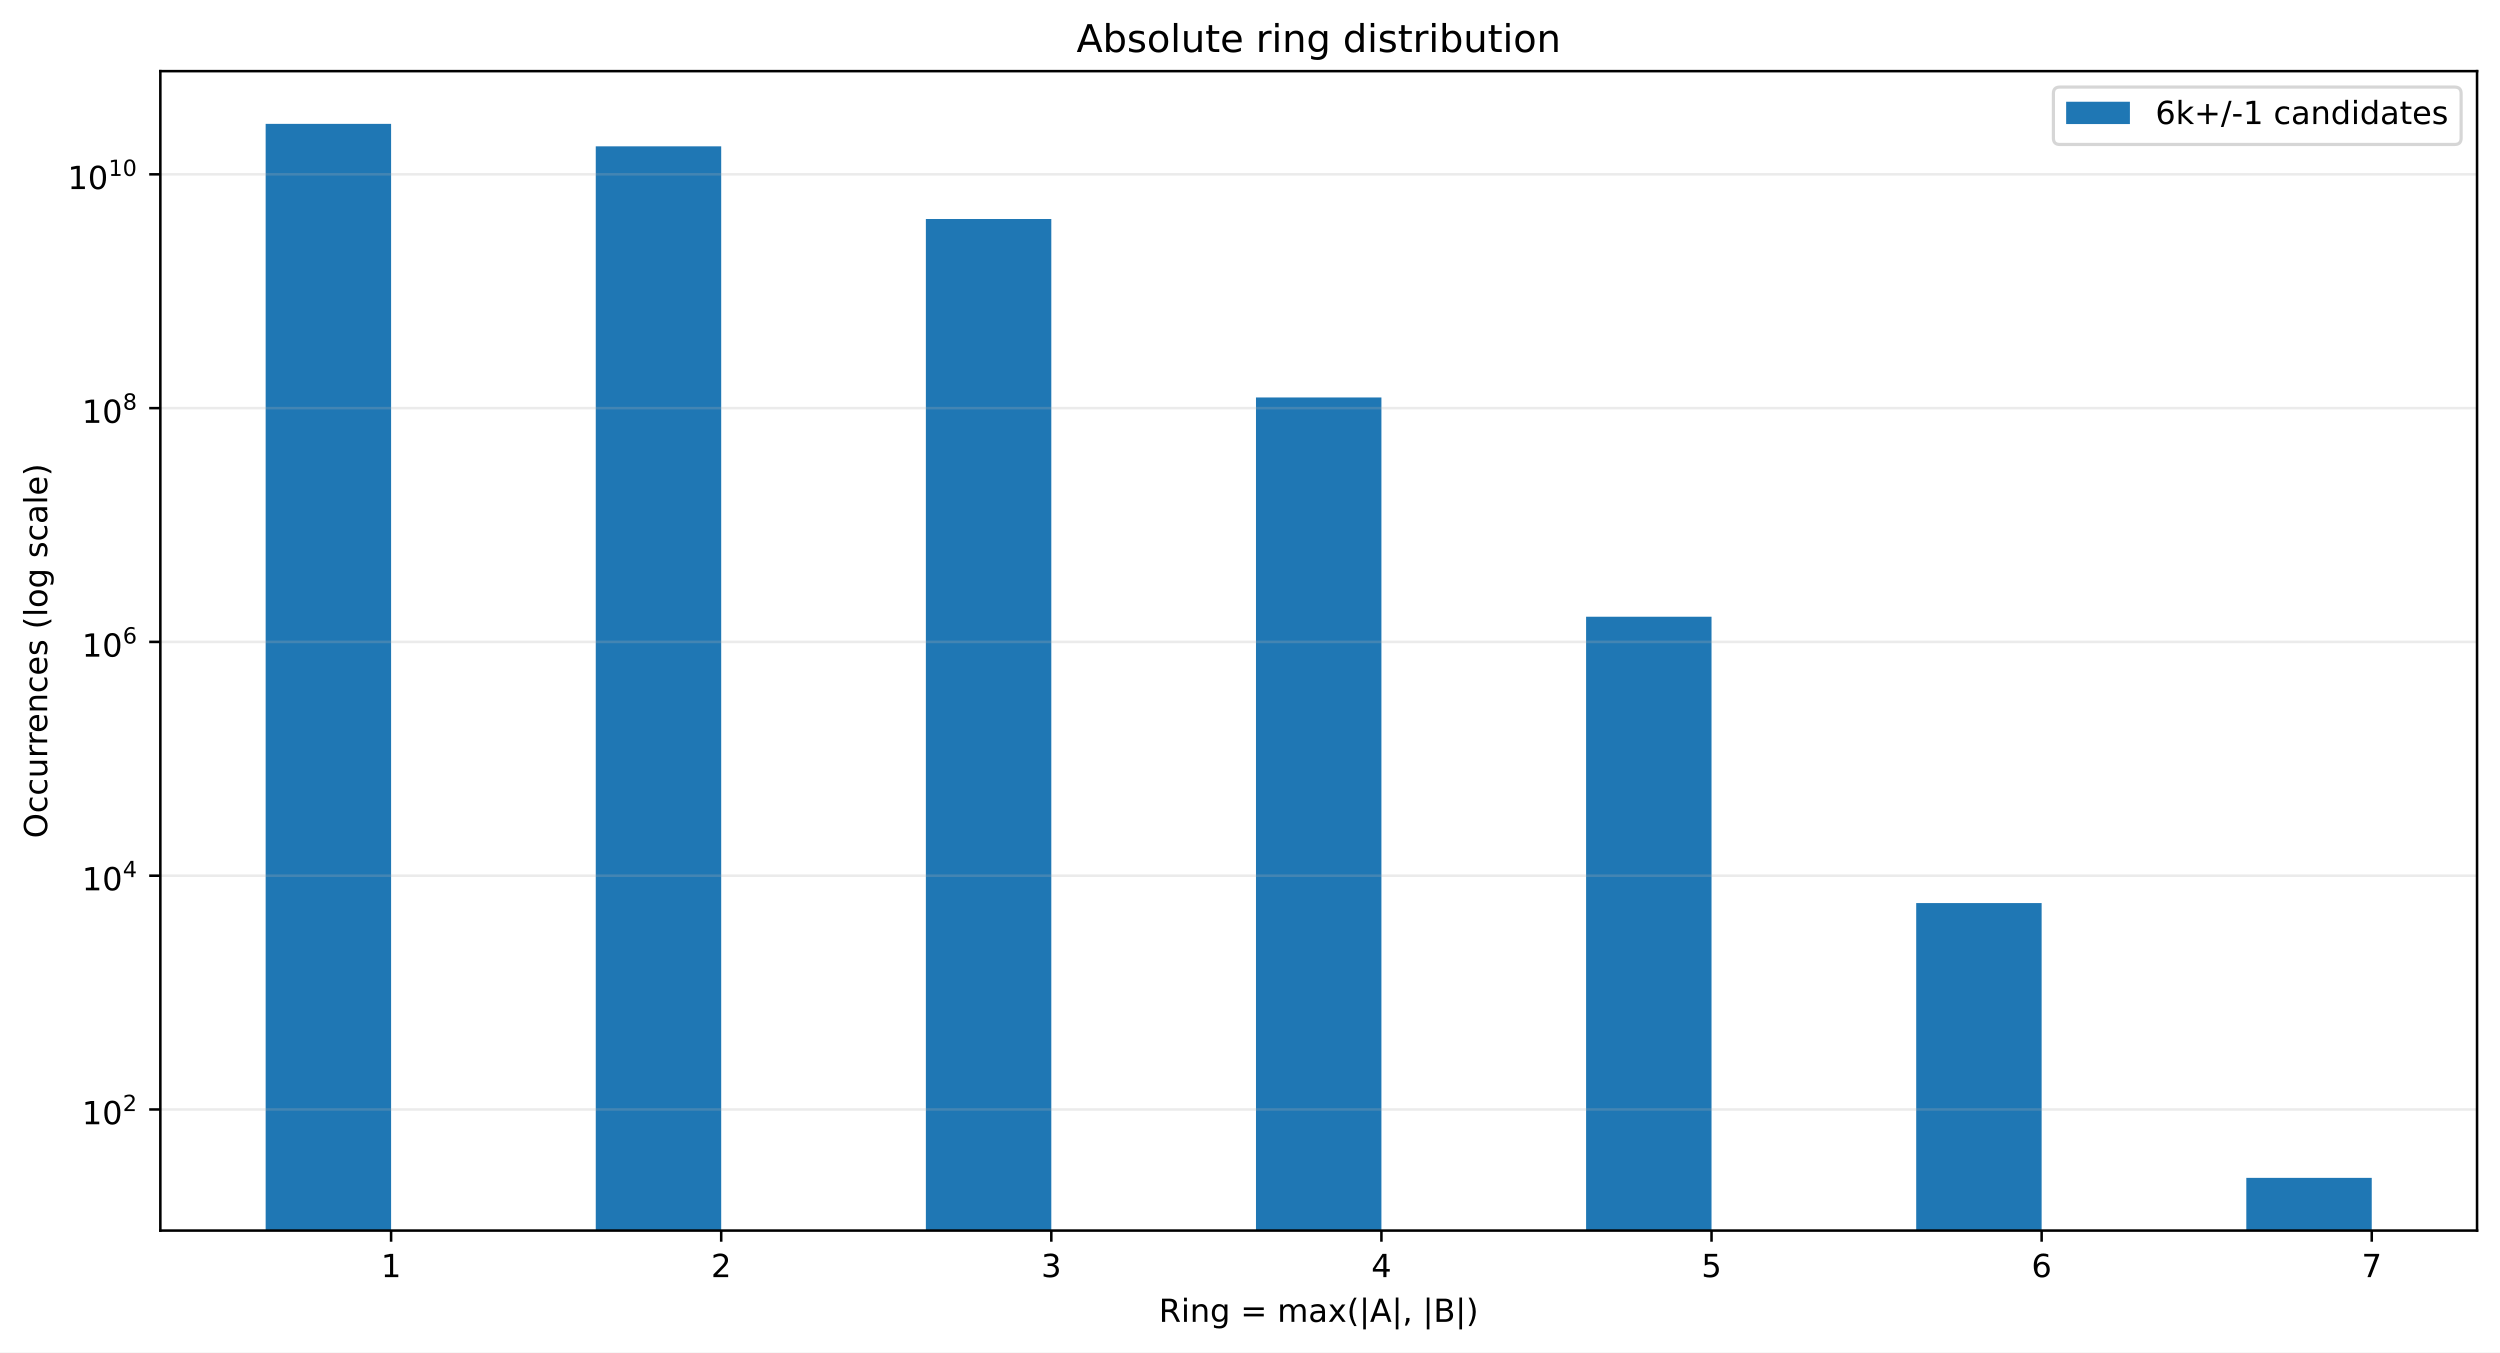
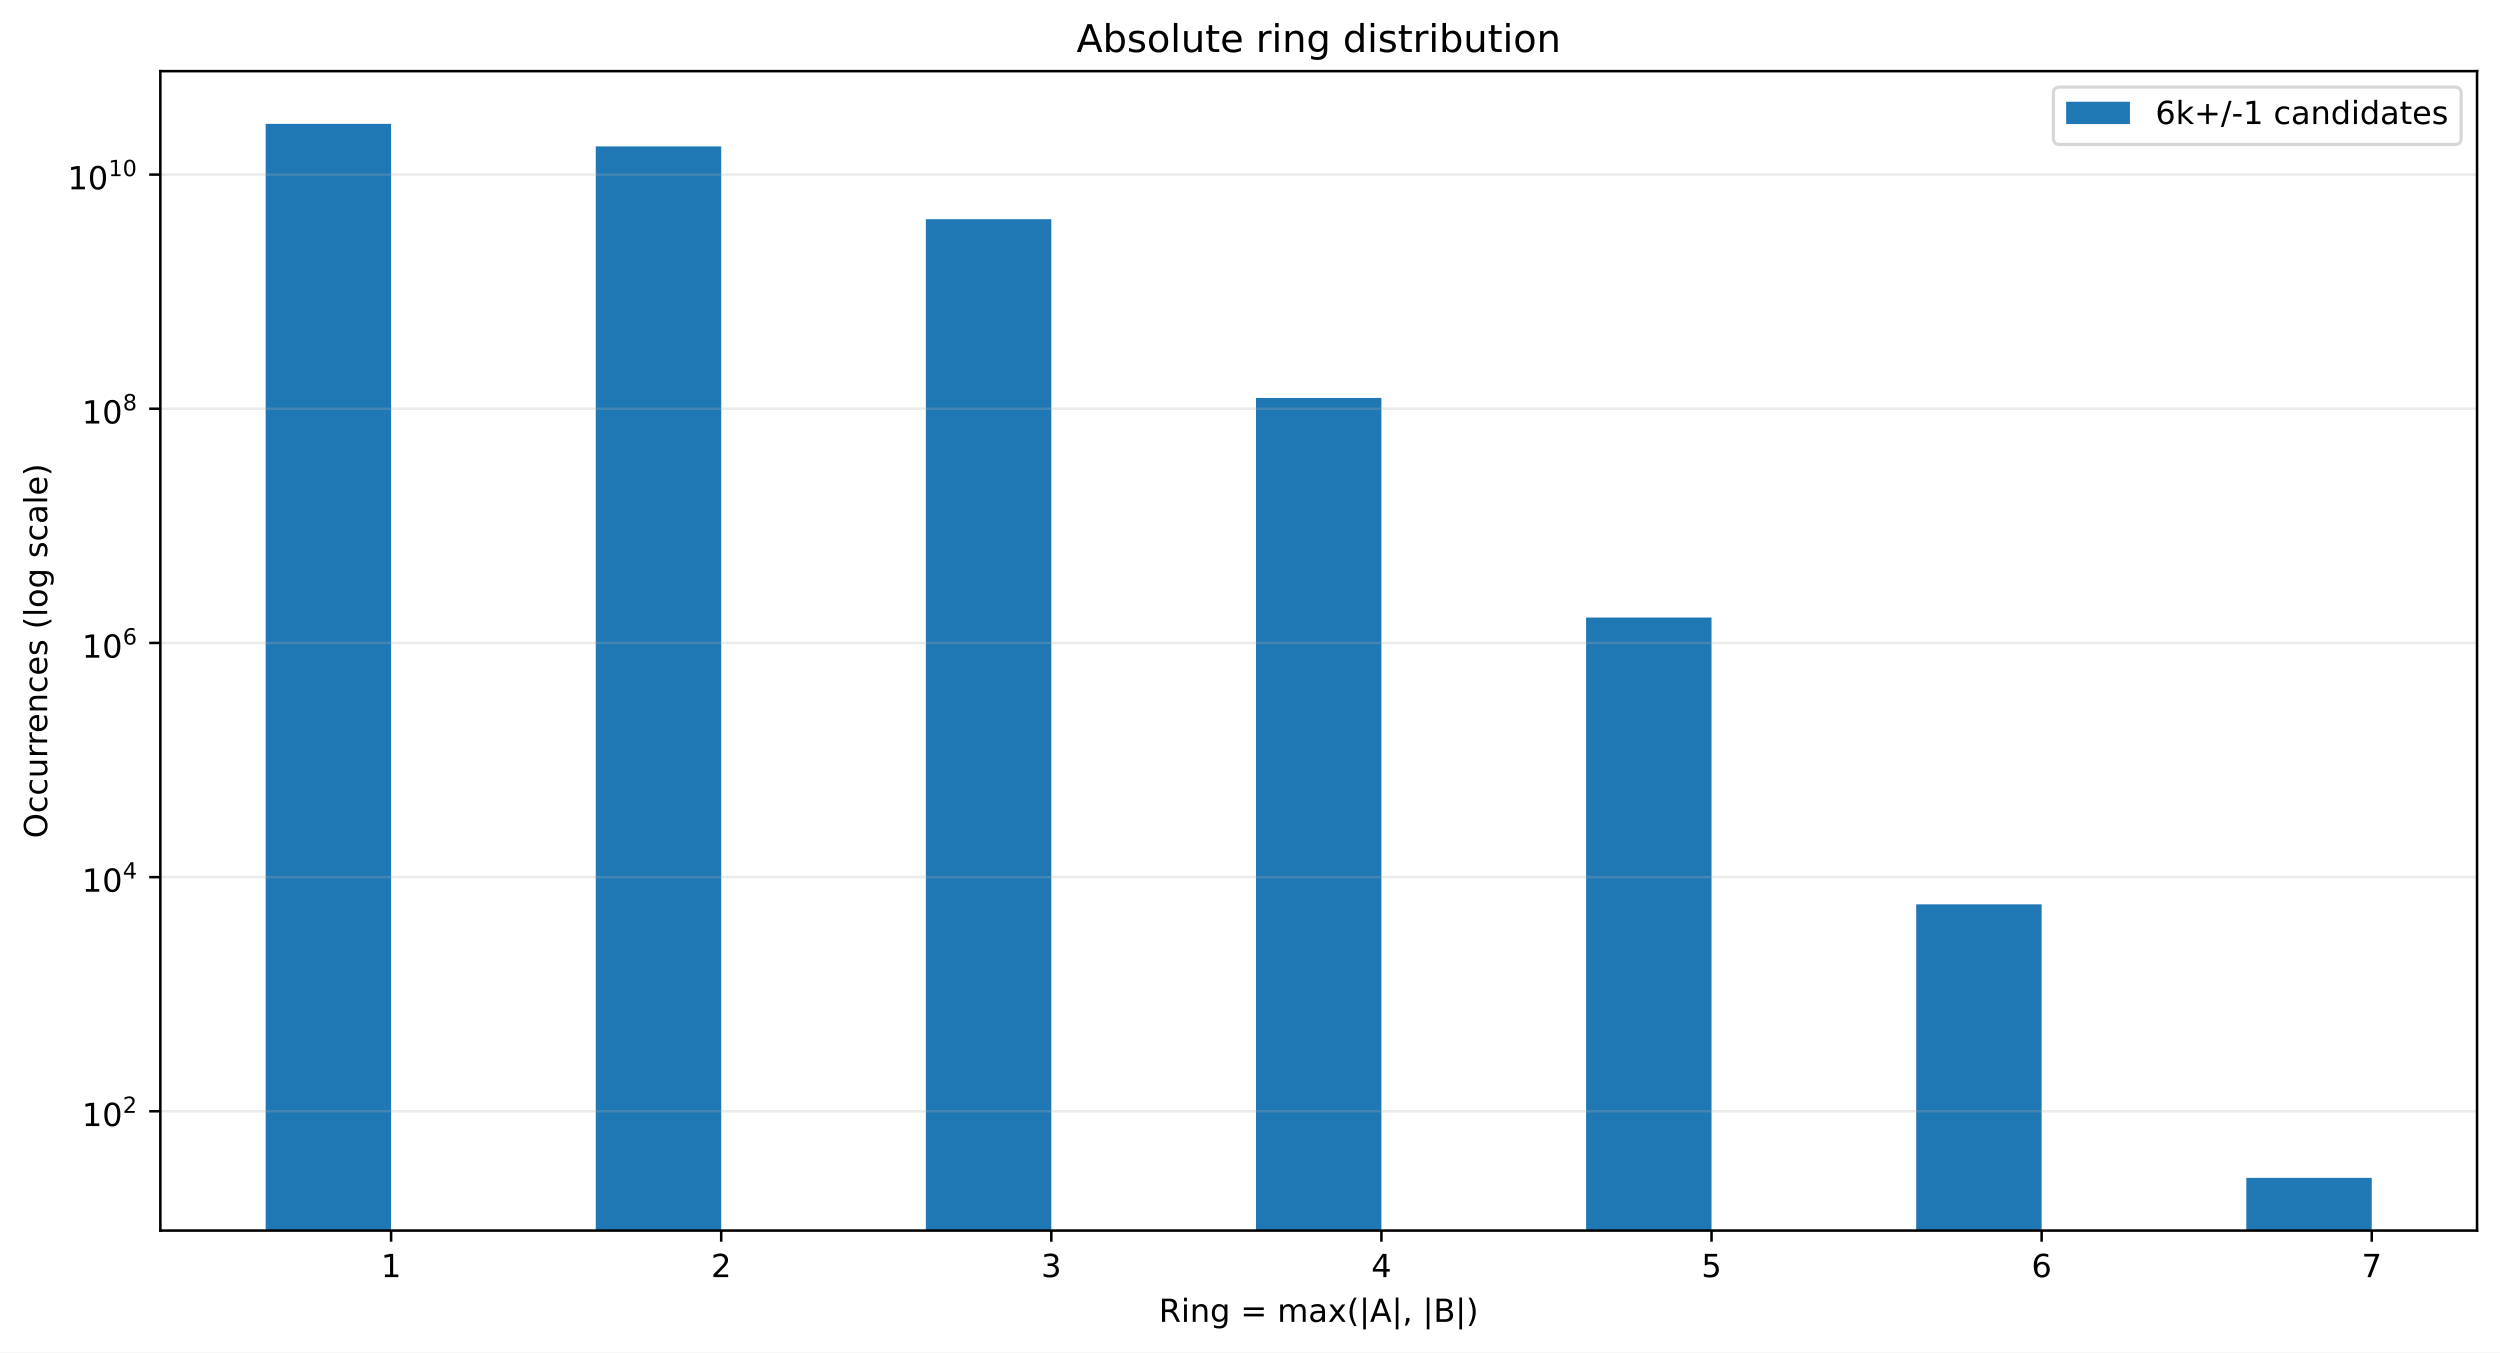
<svg xmlns="http://www.w3.org/2000/svg" xmlns:xlink="http://www.w3.org/1999/xlink" width="784.258pt" height="424.28pt" viewBox="0 0 784.258 424.28" version="1.1">
  <defs>
    <style type="text/css">*{stroke-linejoin: round; stroke-linecap: butt}</style>
  </defs>
  <g id="figure_1">
    <g id="patch_1">
      <path d="M 0 424.28  L 784.258 424.28  L 784.258 0  L 0 0  z " style="fill: #ffffff" />
    </g>
    <g id="axes_1">
      <g id="patch_2">
        <path d="M 50.301 386.036  L 777.058 386.036  L 777.058 22.318  L 50.301 22.318  z " style="fill: #ffffff" />
      </g>
      <g id="patch_3">
-         <path d="M 83.335 37091.871  L 122.687 37091.871  L 122.687 38.851  L 83.335 38.851  z " clip-path="url(#pda0ecf5207)" style="fill: #1f77b4" />
+         <path d="M 83.335 37153.556  L 122.687 37153.556  L 122.687 38.851  L 83.335 38.851  z " clip-path="url(#p7760e470c9)" style="fill: #1f77b4" />
      </g>
      <g id="patch_4">
-         <path d="M 186.891 37091.871  L 226.243 37091.871  L 226.243 45.909  L 186.891 45.909  z " clip-path="url(#pda0ecf5207)" style="fill: #1f77b4" />
+         <path d="M 186.891 37153.556  L 226.243 37153.556  L 226.243 45.921  L 186.891 45.921  z " clip-path="url(#p7760e470c9)" style="fill: #1f77b4" />
      </g>
      <g id="patch_5">
-         <path d="M 290.448 37091.871  L 329.799 37091.871  L 329.799 68.707  L 290.448 68.707  z " clip-path="url(#pda0ecf5207)" style="fill: #1f77b4" />
+         <path d="M 290.448 37153.556  L 329.799 37153.556  L 329.799 68.756  L 290.448 68.756  z " clip-path="url(#p7760e470c9)" style="fill: #1f77b4" />
      </g>
      <g id="patch_6">
-         <path d="M 394.004 37091.871  L 433.355 37091.871  L 433.355 124.686  L 394.004 124.686  z " clip-path="url(#pda0ecf5207)" style="fill: #1f77b4" />
+         <path d="M 394.004 37153.556  L 433.355 37153.556  L 433.355 124.829  L 394.004 124.829  z " clip-path="url(#p7760e470c9)" style="fill: #1f77b4" />
      </g>
      <g id="patch_7">
-         <path d="M 497.56 37091.871  L 536.912 37091.871  L 536.912 193.469  L 497.56 193.469  z " clip-path="url(#pda0ecf5207)" style="fill: #1f77b4" />
+         <path d="M 497.56 37153.556  L 536.912 37153.556  L 536.912 193.726  L 497.56 193.726  z " clip-path="url(#p7760e470c9)" style="fill: #1f77b4" />
      </g>
      <g id="patch_8">
-         <path d="M 601.116 37091.871  L 640.468 37091.871  L 640.468 283.297  L 601.116 283.297  z " clip-path="url(#pda0ecf5207)" style="fill: #1f77b4" />
+         <path d="M 601.116 37153.556  L 640.468 37153.556  L 640.468 283.687  L 601.116 283.687  z " clip-path="url(#p7760e470c9)" style="fill: #1f77b4" />
      </g>
      <g id="patch_9">
-         <path d="M 704.673 37091.871  L 744.024 37091.871  L 744.024 369.503  L 704.673 369.503  z " clip-path="url(#pda0ecf5207)" style="fill: #1f77b4" />
+         <path d="M 704.673 37153.556  L 744.024 37153.556  L 744.024 369.503  L 704.673 369.503  z " clip-path="url(#p7760e470c9)" style="fill: #1f77b4" />
      </g>
      <g id="matplotlib.axis_1">
        <g id="xtick_1">
          <g id="line2d_1">
            <defs>
-               <path id="mef8d4f25f7" d="M 0 0  L 0 3.5  " style="stroke: #000000; stroke-width: 0.8" />
+               <path id="m81972e89d8" d="M 0 0  L 0 3.5  " style="stroke: #000000; stroke-width: 0.8" />
            </defs>
            <g>
-               <use xlink:href="#mef8d4f25f7" x="122.687" y="386.036" style="stroke: #000000; stroke-width: 0.8" />
+               <use xlink:href="#m81972e89d8" x="122.687" y="386.036" style="stroke: #000000; stroke-width: 0.8" />
            </g>
          </g>
          <g id="text_1">
            <g transform="translate(119.5053 400.6334) scale(0.1 -0.1)">
              <defs>
                <path id="DejaVuSans-14" d="M 794 531  L 1825 531  L 1825 4091  L 703 3866  L 703 4441  L 1819 4666  L 2450 4666  L 2450 531  L 3481 531  L 3481 0  L 794 0  L 794 531  z " transform="scale(0.015625)" />
              </defs>
              <use xlink:href="#DejaVuSans-14" />
            </g>
          </g>
        </g>
        <g id="xtick_2">
          <g id="line2d_2">
            <g>
-               <use xlink:href="#mef8d4f25f7" x="226.243" y="386.036" style="stroke: #000000; stroke-width: 0.8" />
+               <use xlink:href="#m81972e89d8" x="226.243" y="386.036" style="stroke: #000000; stroke-width: 0.8" />
            </g>
          </g>
          <g id="text_2">
            <g transform="translate(223.0616 400.6334) scale(0.1 -0.1)">
              <defs>
                <path id="DejaVuSans-15" d="M 1228 531  L 3431 531  L 3431 0  L 469 0  L 469 531  Q 828 903 1448 1529  Q 2069 2156 2228 2338  Q 2531 2678 2651 2914  Q 2772 3150 2772 3378  Q 2772 3750 2511 3984  Q 2250 4219 1831 4219  Q 1534 4219 1204 4116  Q 875 4013 500 3803  L 500 4441  Q 881 4594 1212 4672  Q 1544 4750 1819 4750  Q 2544 4750 2975 4387  Q 3406 4025 3406 3419  Q 3406 3131 3298 2873  Q 3191 2616 2906 2266  Q 2828 2175 2409 1742  Q 1991 1309 1228 531  z " transform="scale(0.015625)" />
              </defs>
              <use xlink:href="#DejaVuSans-15" />
            </g>
          </g>
        </g>
        <g id="xtick_3">
          <g id="line2d_3">
            <g>
-               <use xlink:href="#mef8d4f25f7" x="329.799" y="386.036" style="stroke: #000000; stroke-width: 0.8" />
+               <use xlink:href="#m81972e89d8" x="329.799" y="386.036" style="stroke: #000000; stroke-width: 0.8" />
            </g>
          </g>
          <g id="text_3">
            <g transform="translate(326.6178 400.6334) scale(0.1 -0.1)">
              <defs>
                <path id="DejaVuSans-16" d="M 2597 2516  Q 3050 2419 3304 2112  Q 3559 1806 3559 1356  Q 3559 666 3084 287  Q 2609 -91 1734 -91  Q 1441 -91 1130 -33  Q 819 25 488 141  L 488 750  Q 750 597 1062 519  Q 1375 441 1716 441  Q 2309 441 2620 675  Q 2931 909 2931 1356  Q 2931 1769 2642 2001  Q 2353 2234 1838 2234  L 1294 2234  L 1294 2753  L 1863 2753  Q 2328 2753 2575 2939  Q 2822 3125 2822 3475  Q 2822 3834 2567 4026  Q 2313 4219 1838 4219  Q 1578 4219 1281 4162  Q 984 4106 628 3988  L 628 4550  Q 988 4650 1302 4700  Q 1616 4750 1894 4750  Q 2613 4750 3031 4423  Q 3450 4097 3450 3541  Q 3450 3153 3228 2886  Q 3006 2619 2597 2516  z " transform="scale(0.015625)" />
              </defs>
              <use xlink:href="#DejaVuSans-16" />
            </g>
          </g>
        </g>
        <g id="xtick_4">
          <g id="line2d_4">
            <g>
-               <use xlink:href="#mef8d4f25f7" x="433.355" y="386.036" style="stroke: #000000; stroke-width: 0.8" />
+               <use xlink:href="#m81972e89d8" x="433.355" y="386.036" style="stroke: #000000; stroke-width: 0.8" />
            </g>
          </g>
          <g id="text_4">
            <g transform="translate(430.174 400.6334) scale(0.1 -0.1)">
              <defs>
                <path id="DejaVuSans-17" d="M 2419 4116  L 825 1625  L 2419 1625  L 2419 4116  z M 2253 4666  L 3047 4666  L 3047 1625  L 3713 1625  L 3713 1100  L 3047 1100  L 3047 0  L 2419 0  L 2419 1100  L 313 1100  L 313 1709  L 2253 4666  z " transform="scale(0.015625)" />
              </defs>
              <use xlink:href="#DejaVuSans-17" />
            </g>
          </g>
        </g>
        <g id="xtick_5">
          <g id="line2d_5">
            <g>
-               <use xlink:href="#mef8d4f25f7" x="536.912" y="386.036" style="stroke: #000000; stroke-width: 0.8" />
+               <use xlink:href="#m81972e89d8" x="536.912" y="386.036" style="stroke: #000000; stroke-width: 0.8" />
            </g>
          </g>
          <g id="text_5">
            <g transform="translate(533.7303 400.6334) scale(0.1 -0.1)">
              <defs>
                <path id="DejaVuSans-18" d="M 691 4666  L 3169 4666  L 3169 4134  L 1269 4134  L 1269 2991  Q 1406 3038 1543 3061  Q 1681 3084 1819 3084  Q 2600 3084 3056 2656  Q 3513 2228 3513 1497  Q 3513 744 3044 326  Q 2575 -91 1722 -91  Q 1428 -91 1123 -41  Q 819 9 494 109  L 494 744  Q 775 591 1075 516  Q 1375 441 1709 441  Q 2250 441 2565 725  Q 2881 1009 2881 1497  Q 2881 1984 2565 2268  Q 2250 2553 1709 2553  Q 1456 2553 1204 2497  Q 953 2441 691 2322  L 691 4666  z " transform="scale(0.015625)" />
              </defs>
              <use xlink:href="#DejaVuSans-18" />
            </g>
          </g>
        </g>
        <g id="xtick_6">
          <g id="line2d_6">
            <g>
-               <use xlink:href="#mef8d4f25f7" x="640.468" y="386.036" style="stroke: #000000; stroke-width: 0.8" />
+               <use xlink:href="#m81972e89d8" x="640.468" y="386.036" style="stroke: #000000; stroke-width: 0.8" />
            </g>
          </g>
          <g id="text_6">
            <g transform="translate(637.2865 400.6334) scale(0.1 -0.1)">
              <defs>
                <path id="DejaVuSans-19" d="M 2113 2584  Q 1688 2584 1439 2293  Q 1191 2003 1191 1497  Q 1191 994 1439 701  Q 1688 409 2113 409  Q 2538 409 2786 701  Q 3034 994 3034 1497  Q 3034 2003 2786 2293  Q 2538 2584 2113 2584  z M 3366 4563  L 3366 3988  Q 3128 4100 2886 4159  Q 2644 4219 2406 4219  Q 1781 4219 1451 3797  Q 1122 3375 1075 2522  Q 1259 2794 1537 2939  Q 1816 3084 2150 3084  Q 2853 3084 3261 2657  Q 3669 2231 3669 1497  Q 3669 778 3244 343  Q 2819 -91 2113 -91  Q 1303 -91 875 529  Q 447 1150 447 2328  Q 447 3434 972 4092  Q 1497 4750 2381 4750  Q 2619 4750 2861 4703  Q 3103 4656 3366 4563  z " transform="scale(0.015625)" />
              </defs>
              <use xlink:href="#DejaVuSans-19" />
            </g>
          </g>
        </g>
        <g id="xtick_7">
          <g id="line2d_7">
            <g>
-               <use xlink:href="#mef8d4f25f7" x="744.024" y="386.036" style="stroke: #000000; stroke-width: 0.8" />
+               <use xlink:href="#m81972e89d8" x="744.024" y="386.036" style="stroke: #000000; stroke-width: 0.8" />
            </g>
          </g>
          <g id="text_7">
            <g transform="translate(740.8427 400.6334) scale(0.1 -0.1)">
              <defs>
                <path id="DejaVuSans-1a" d="M 525 4666  L 3525 4666  L 3525 4397  L 1831 0  L 1172 0  L 2766 4134  L 525 4134  L 525 4666  z " transform="scale(0.015625)" />
              </defs>
              <use xlink:href="#DejaVuSans-1a" />
            </g>
          </g>
        </g>
        <g id="text_8">
          <g transform="translate(363.5437 414.678) scale(0.1 -0.1)">
            <defs>
              <path id="DejaVuSans-35" d="M 2841 2188  Q 3044 2119 3236 1894  Q 3428 1669 3622 1275  L 4263 0  L 3584 0  L 2988 1197  Q 2756 1666 2539 1819  Q 2322 1972 1947 1972  L 1259 1972  L 1259 0  L 628 0  L 628 4666  L 2053 4666  Q 2853 4666 3247 4331  Q 3641 3997 3641 3322  Q 3641 2881 3436 2590  Q 3231 2300 2841 2188  z M 1259 4147  L 1259 2491  L 2053 2491  Q 2509 2491 2742 2702  Q 2975 2913 2975 3322  Q 2975 3731 2742 3939  Q 2509 4147 2053 4147  L 1259 4147  z " transform="scale(0.015625)" />
              <path id="DejaVuSans-4c" d="M 603 3500  L 1178 3500  L 1178 0  L 603 0  L 603 3500  z M 603 4863  L 1178 4863  L 1178 4134  L 603 4134  L 603 4863  z " transform="scale(0.015625)" />
              <path id="DejaVuSans-51" d="M 3513 2113  L 3513 0  L 2938 0  L 2938 2094  Q 2938 2591 2744 2837  Q 2550 3084 2163 3084  Q 1697 3084 1428 2787  Q 1159 2491 1159 1978  L 1159 0  L 581 0  L 581 3500  L 1159 3500  L 1159 2956  Q 1366 3272 1645 3428  Q 1925 3584 2291 3584  Q 2894 3584 3203 3211  Q 3513 2838 3513 2113  z " transform="scale(0.015625)" />
              <path id="DejaVuSans-4a" d="M 2906 1791  Q 2906 2416 2648 2759  Q 2391 3103 1925 3103  Q 1463 3103 1205 2759  Q 947 2416 947 1791  Q 947 1169 1205 825  Q 1463 481 1925 481  Q 2391 481 2648 825  Q 2906 1169 2906 1791  z M 3481 434  Q 3481 -459 3084 -895  Q 2688 -1331 1869 -1331  Q 1566 -1331 1297 -1286  Q 1028 -1241 775 -1147  L 775 -588  Q 1028 -725 1275 -790  Q 1522 -856 1778 -856  Q 2344 -856 2625 -561  Q 2906 -266 2906 331  L 2906 616  Q 2728 306 2450 153  Q 2172 0 1784 0  Q 1141 0 747 490  Q 353 981 353 1791  Q 353 2603 747 3093  Q 1141 3584 1784 3584  Q 2172 3584 2450 3431  Q 2728 3278 2906 2969  L 2906 3500  L 3481 3500  L 3481 434  z " transform="scale(0.015625)" />
              <path id="DejaVuSans-3" transform="scale(0.015625)" />
              <path id="DejaVuSans-20" d="M 678 2906  L 4684 2906  L 4684 2381  L 678 2381  L 678 2906  z M 678 1631  L 4684 1631  L 4684 1100  L 678 1100  L 678 1631  z " transform="scale(0.015625)" />
              <path id="DejaVuSans-50" d="M 3328 2828  Q 3544 3216 3844 3400  Q 4144 3584 4550 3584  Q 5097 3584 5394 3201  Q 5691 2819 5691 2113  L 5691 0  L 5113 0  L 5113 2094  Q 5113 2597 4934 2840  Q 4756 3084 4391 3084  Q 3944 3084 3684 2787  Q 3425 2491 3425 1978  L 3425 0  L 2847 0  L 2847 2094  Q 2847 2600 2669 2842  Q 2491 3084 2119 3084  Q 1678 3084 1418 2786  Q 1159 2488 1159 1978  L 1159 0  L 581 0  L 581 3500  L 1159 3500  L 1159 2956  Q 1356 3278 1631 3431  Q 1906 3584 2284 3584  Q 2666 3584 2933 3390  Q 3200 3197 3328 2828  z " transform="scale(0.015625)" />
              <path id="DejaVuSans-44" d="M 2194 1759  Q 1497 1759 1228 1600  Q 959 1441 959 1056  Q 959 750 1161 570  Q 1363 391 1709 391  Q 2188 391 2477 730  Q 2766 1069 2766 1631  L 2766 1759  L 2194 1759  z M 3341 1997  L 3341 0  L 2766 0  L 2766 531  Q 2569 213 2275 61  Q 1981 -91 1556 -91  Q 1019 -91 701 211  Q 384 513 384 1019  Q 384 1609 779 1909  Q 1175 2209 1959 2209  L 2766 2209  L 2766 2266  Q 2766 2663 2505 2880  Q 2244 3097 1772 3097  Q 1472 3097 1187 3025  Q 903 2953 641 2809  L 641 3341  Q 956 3463 1253 3523  Q 1550 3584 1831 3584  Q 2591 3584 2966 3190  Q 3341 2797 3341 1997  z " transform="scale(0.015625)" />
              <path id="DejaVuSans-5b" d="M 3513 3500  L 2247 1797  L 3578 0  L 2900 0  L 1881 1375  L 863 0  L 184 0  L 1544 1831  L 300 3500  L 978 3500  L 1906 2253  L 2834 3500  L 3513 3500  z " transform="scale(0.015625)" />
              <path id="DejaVuSans-b" d="M 1984 4856  Q 1566 4138 1362 3434  Q 1159 2731 1159 2009  Q 1159 1288 1364 580  Q 1569 -128 1984 -844  L 1484 -844  Q 1016 -109 783 600  Q 550 1309 550 2009  Q 550 2706 781 3412  Q 1013 4119 1484 4856  L 1984 4856  z " transform="scale(0.015625)" />
              <path id="DejaVuSans-5f" d="M 1344 4891  L 1344 -1509  L 813 -1509  L 813 4891  L 1344 4891  z " transform="scale(0.015625)" />
              <path id="DejaVuSans-24" d="M 2188 4044  L 1331 1722  L 3047 1722  L 2188 4044  z M 1831 4666  L 2547 4666  L 4325 0  L 3669 0  L 3244 1197  L 1141 1197  L 716 0  L 50 0  L 1831 4666  z " transform="scale(0.015625)" />
              <path id="DejaVuSans-f" d="M 750 794  L 1409 794  L 1409 256  L 897 -744  L 494 -744  L 750 256  L 750 794  z " transform="scale(0.015625)" />
              <path id="DejaVuSans-25" d="M 1259 2228  L 1259 519  L 2272 519  Q 2781 519 3026 730  Q 3272 941 3272 1375  Q 3272 1813 3026 2020  Q 2781 2228 2272 2228  L 1259 2228  z M 1259 4147  L 1259 2741  L 2194 2741  Q 2656 2741 2882 2914  Q 3109 3088 3109 3444  Q 3109 3797 2882 3972  Q 2656 4147 2194 4147  L 1259 4147  z M 628 4666  L 2241 4666  Q 2963 4666 3353 4366  Q 3744 4066 3744 3513  Q 3744 3084 3544 2831  Q 3344 2578 2956 2516  Q 3422 2416 3680 2098  Q 3938 1781 3938 1306  Q 3938 681 3513 340  Q 3088 0 2303 0  L 628 0  L 628 4666  z " transform="scale(0.015625)" />
              <path id="DejaVuSans-c" d="M 513 4856  L 1013 4856  Q 1481 4119 1714 3412  Q 1947 2706 1947 2009  Q 1947 1309 1714 600  Q 1481 -109 1013 -844  L 513 -844  Q 928 -128 1133 580  Q 1338 1288 1338 2009  Q 1338 2731 1133 3434  Q 928 4138 513 4856  z " transform="scale(0.015625)" />
            </defs>
            <use xlink:href="#DejaVuSans-35" />
            <use xlink:href="#DejaVuSans-4c" transform="translate(69.48438 0)" />
            <use xlink:href="#DejaVuSans-51" transform="translate(97.26562 0)" />
            <use xlink:href="#DejaVuSans-4a" transform="translate(160.6406 0)" />
            <use xlink:href="#DejaVuSans-3" transform="translate(224.125 0)" />
            <use xlink:href="#DejaVuSans-20" transform="translate(255.9062 0)" />
            <use xlink:href="#DejaVuSans-3" transform="translate(339.7031 0)" />
            <use xlink:href="#DejaVuSans-50" transform="translate(371.4844 0)" />
            <use xlink:href="#DejaVuSans-44" transform="translate(468.8906 0)" />
            <use xlink:href="#DejaVuSans-5b" transform="translate(530.1719 0)" />
            <use xlink:href="#DejaVuSans-b" transform="translate(589.3594 0)" />
            <use xlink:href="#DejaVuSans-5f" transform="translate(628.375 0)" />
            <use xlink:href="#DejaVuSans-24" transform="translate(662.0625 0)" />
            <use xlink:href="#DejaVuSans-5f" transform="translate(730.4688 0)" />
            <use xlink:href="#DejaVuSans-f" transform="translate(764.1562 0)" />
            <use xlink:href="#DejaVuSans-3" transform="translate(795.9375 0)" />
            <use xlink:href="#DejaVuSans-5f" transform="translate(827.7188 0)" />
            <use xlink:href="#DejaVuSans-25" transform="translate(861.4062 0)" />
            <use xlink:href="#DejaVuSans-5f" transform="translate(930.0156 0)" />
            <use xlink:href="#DejaVuSans-c" transform="translate(963.7031 0)" />
          </g>
        </g>
      </g>
      <g id="matplotlib.axis_2">
        <g id="ytick_1">
          <g id="line2d_8">
-             <path d="M 50.301 348.05  L 777.058 348.05  " clip-path="url(#pda0ecf5207)" style="fill: none; stroke: #b0b0b0; stroke-opacity: 0.25; stroke-width: 0.8; stroke-linecap: square" />
+             <path d="M 50.301 348.616  L 777.058 348.616  " clip-path="url(#p7760e470c9)" style="fill: none; stroke: #b0b0b0; stroke-opacity: 0.25; stroke-width: 0.8; stroke-linecap: square" />
          </g>
          <g id="line2d_9">
            <defs>
-               <path id="m91fb2be90d" d="M 0 0  L -3.5 0  " style="stroke: #000000; stroke-width: 0.8" />
+               <path id="m59d02247a9" d="M 0 0  L -3.5 0  " style="stroke: #000000; stroke-width: 0.8" />
            </defs>
            <g>
-               <use xlink:href="#m91fb2be90d" x="50.301" y="348.05" style="stroke: #000000; stroke-width: 0.8" />
+               <use xlink:href="#m59d02247a9" x="50.301" y="348.616" style="stroke: #000000; stroke-width: 0.8" />
            </g>
          </g>
          <g id="text_9">
-             <g transform="translate(25.70078 352.75) scale(0.1 -0.1)">
+             <g transform="translate(25.70078 353.3163) scale(0.1 -0.1)">
              <defs>
                <path id="DejaVuSans-13" d="M 2034 4250  Q 1547 4250 1301 3770  Q 1056 3291 1056 2328  Q 1056 1369 1301 889  Q 1547 409 2034 409  Q 2525 409 2770 889  Q 3016 1369 3016 2328  Q 3016 3291 2770 3770  Q 2525 4250 2034 4250  z M 2034 4750  Q 2819 4750 3233 4129  Q 3647 3509 3647 2328  Q 3647 1150 3233 529  Q 2819 -91 2034 -91  Q 1250 -91 836 529  Q 422 1150 422 2328  Q 422 3509 836 4129  Q 1250 4750 2034 4750  z " transform="scale(0.015625)" />
              </defs>
              <use xlink:href="#DejaVuSans-14" transform="translate(0 0.746875)" />
              <use xlink:href="#DejaVuSans-13" transform="translate(63.62305 0.746875)" />
              <use xlink:href="#DejaVuSans-15" transform="translate(128.2031 42.04688) scale(0.7)" />
            </g>
          </g>
        </g>
        <g id="ytick_2">
          <g id="line2d_10">
-             <path d="M 50.301 274.709  L 777.058 274.709  " clip-path="url(#pda0ecf5207)" style="fill: none; stroke: #b0b0b0; stroke-opacity: 0.25; stroke-width: 0.8; stroke-linecap: square" />
+             <path d="M 50.301 275.153  L 777.058 275.153  " clip-path="url(#p7760e470c9)" style="fill: none; stroke: #b0b0b0; stroke-opacity: 0.25; stroke-width: 0.8; stroke-linecap: square" />
          </g>
          <g id="line2d_11">
            <g>
-               <use xlink:href="#m91fb2be90d" x="50.301" y="274.709" style="stroke: #000000; stroke-width: 0.8" />
+               <use xlink:href="#m59d02247a9" x="50.301" y="275.153" style="stroke: #000000; stroke-width: 0.8" />
            </g>
          </g>
          <g id="text_10">
-             <g transform="translate(25.70078 279.359) scale(0.1 -0.1)">
+             <g transform="translate(25.70078 279.8034) scale(0.1 -0.1)">
              <use xlink:href="#DejaVuSans-14" transform="translate(0 0.665625)" />
              <use xlink:href="#DejaVuSans-13" transform="translate(63.62305 0.665625)" />
              <use xlink:href="#DejaVuSans-17" transform="translate(128.2031 41.96563) scale(0.7)" />
            </g>
          </g>
        </g>
        <g id="ytick_3">
          <g id="line2d_12">
-             <path d="M 50.301 201.368  L 777.058 201.368  " clip-path="url(#pda0ecf5207)" style="fill: none; stroke: #b0b0b0; stroke-opacity: 0.25; stroke-width: 0.8; stroke-linecap: square" />
+             <path d="M 50.301 201.69  L 777.058 201.69  " clip-path="url(#p7760e470c9)" style="fill: none; stroke: #b0b0b0; stroke-opacity: 0.25; stroke-width: 0.8; stroke-linecap: square" />
          </g>
          <g id="line2d_13">
            <g>
-               <use xlink:href="#m91fb2be90d" x="50.301" y="201.368" style="stroke: #000000; stroke-width: 0.8" />
+               <use xlink:href="#m59d02247a9" x="50.301" y="201.69" style="stroke: #000000; stroke-width: 0.8" />
            </g>
          </g>
          <g id="text_11">
-             <g transform="translate(25.70078 206.068) scale(0.1 -0.1)">
+             <g transform="translate(25.70078 206.3904) scale(0.1 -0.1)">
              <use xlink:href="#DejaVuSans-14" transform="translate(0 0.746875)" />
              <use xlink:href="#DejaVuSans-13" transform="translate(63.62305 0.746875)" />
              <use xlink:href="#DejaVuSans-19" transform="translate(128.2031 42.04688) scale(0.7)" />
            </g>
          </g>
        </g>
        <g id="ytick_4">
          <g id="line2d_14">
-             <path d="M 50.301 128.027  L 777.058 128.027  " clip-path="url(#pda0ecf5207)" style="fill: none; stroke: #b0b0b0; stroke-opacity: 0.25; stroke-width: 0.8; stroke-linecap: square" />
+             <path d="M 50.301 128.227  L 777.058 128.227  " clip-path="url(#p7760e470c9)" style="fill: none; stroke: #b0b0b0; stroke-opacity: 0.25; stroke-width: 0.8; stroke-linecap: square" />
          </g>
          <g id="line2d_15">
            <g>
-               <use xlink:href="#m91fb2be90d" x="50.301" y="128.027" style="stroke: #000000; stroke-width: 0.8" />
+               <use xlink:href="#m59d02247a9" x="50.301" y="128.227" style="stroke: #000000; stroke-width: 0.8" />
            </g>
          </g>
          <g id="text_12">
-             <g transform="translate(25.70078 132.7271) scale(0.1 -0.1)">
+             <g transform="translate(25.70078 132.9275) scale(0.1 -0.1)">
              <defs>
                <path id="DejaVuSans-1b" d="M 2034 2216  Q 1584 2216 1326 1975  Q 1069 1734 1069 1313  Q 1069 891 1326 650  Q 1584 409 2034 409  Q 2484 409 2743 651  Q 3003 894 3003 1313  Q 3003 1734 2745 1975  Q 2488 2216 2034 2216  z M 1403 2484  Q 997 2584 770 2862  Q 544 3141 544 3541  Q 544 4100 942 4425  Q 1341 4750 2034 4750  Q 2731 4750 3128 4425  Q 3525 4100 3525 3541  Q 3525 3141 3298 2862  Q 3072 2584 2669 2484  Q 3125 2378 3379 2068  Q 3634 1759 3634 1313  Q 3634 634 3220 271  Q 2806 -91 2034 -91  Q 1263 -91 848 271  Q 434 634 434 1313  Q 434 1759 690 2068  Q 947 2378 1403 2484  z M 1172 3481  Q 1172 3119 1398 2916  Q 1625 2713 2034 2713  Q 2441 2713 2670 2916  Q 2900 3119 2900 3481  Q 2900 3844 2670 4047  Q 2441 4250 2034 4250  Q 1625 4250 1398 4047  Q 1172 3844 1172 3481  z " transform="scale(0.015625)" />
              </defs>
              <use xlink:href="#DejaVuSans-14" transform="translate(0 0.746875)" />
              <use xlink:href="#DejaVuSans-13" transform="translate(63.62305 0.746875)" />
              <use xlink:href="#DejaVuSans-1b" transform="translate(128.2031 42.04688) scale(0.7)" />
            </g>
          </g>
        </g>
        <g id="ytick_5">
          <g id="line2d_16">
-             <path d="M 50.301 54.686  L 777.058 54.686  " clip-path="url(#pda0ecf5207)" style="fill: none; stroke: #b0b0b0; stroke-opacity: 0.25; stroke-width: 0.8; stroke-linecap: square" />
+             <path d="M 50.301 54.764  L 777.058 54.764  " clip-path="url(#p7760e470c9)" style="fill: none; stroke: #b0b0b0; stroke-opacity: 0.25; stroke-width: 0.8; stroke-linecap: square" />
          </g>
          <g id="line2d_17">
            <g>
-               <use xlink:href="#m91fb2be90d" x="50.301" y="54.686" style="stroke: #000000; stroke-width: 0.8" />
+               <use xlink:href="#m59d02247a9" x="50.301" y="54.764" style="stroke: #000000; stroke-width: 0.8" />
            </g>
          </g>
          <g id="text_13">
-             <g transform="translate(21.20078 59.38611) scale(0.1 -0.1)">
+             <g transform="translate(21.20078 59.4645) scale(0.1 -0.1)">
              <use xlink:href="#DejaVuSans-14" transform="translate(0 0.746875)" />
              <use xlink:href="#DejaVuSans-13" transform="translate(63.62305 0.746875)" />
              <use xlink:href="#DejaVuSans-14" transform="translate(128.2031 42.04688) scale(0.7)" />
              <use xlink:href="#DejaVuSans-13" transform="translate(172.7393 42.04688) scale(0.7)" />
            </g>
          </g>
        </g>
        <g id="text_14">
          <g transform="translate(14.79844 262.9551) rotate(-90) scale(0.1 -0.1)">
            <defs>
              <path id="DejaVuSans-32" d="M 2522 4238  Q 1834 4238 1429 3725  Q 1025 3213 1025 2328  Q 1025 1447 1429 934  Q 1834 422 2522 422  Q 3209 422 3611 934  Q 4013 1447 4013 2328  Q 4013 3213 3611 3725  Q 3209 4238 2522 4238  z M 2522 4750  Q 3503 4750 4090 4092  Q 4678 3434 4678 2328  Q 4678 1225 4090 567  Q 3503 -91 2522 -91  Q 1538 -91 948 565  Q 359 1222 359 2328  Q 359 3434 948 4092  Q 1538 4750 2522 4750  z " transform="scale(0.015625)" />
              <path id="DejaVuSans-46" d="M 3122 3366  L 3122 2828  Q 2878 2963 2633 3030  Q 2388 3097 2138 3097  Q 1578 3097 1268 2742  Q 959 2388 959 1747  Q 959 1106 1268 751  Q 1578 397 2138 397  Q 2388 397 2633 464  Q 2878 531 3122 666  L 3122 134  Q 2881 22 2623 -34  Q 2366 -91 2075 -91  Q 1284 -91 818 406  Q 353 903 353 1747  Q 353 2603 823 3093  Q 1294 3584 2113 3584  Q 2378 3584 2631 3529  Q 2884 3475 3122 3366  z " transform="scale(0.015625)" />
              <path id="DejaVuSans-58" d="M 544 1381  L 544 3500  L 1119 3500  L 1119 1403  Q 1119 906 1312 657  Q 1506 409 1894 409  Q 2359 409 2629 706  Q 2900 1003 2900 1516  L 2900 3500  L 3475 3500  L 3475 0  L 2900 0  L 2900 538  Q 2691 219 2414 64  Q 2138 -91 1772 -91  Q 1169 -91 856 284  Q 544 659 544 1381  z M 1991 3584  L 1991 3584  z " transform="scale(0.015625)" />
              <path id="DejaVuSans-55" d="M 2631 2963  Q 2534 3019 2420 3045  Q 2306 3072 2169 3072  Q 1681 3072 1420 2755  Q 1159 2438 1159 1844  L 1159 0  L 581 0  L 581 3500  L 1159 3500  L 1159 2956  Q 1341 3275 1631 3429  Q 1922 3584 2338 3584  Q 2397 3584 2469 3576  Q 2541 3569 2628 3553  L 2631 2963  z " transform="scale(0.015625)" />
              <path id="DejaVuSans-48" d="M 3597 1894  L 3597 1613  L 953 1613  Q 991 1019 1311 708  Q 1631 397 2203 397  Q 2534 397 2845 478  Q 3156 559 3463 722  L 3463 178  Q 3153 47 2828 -22  Q 2503 -91 2169 -91  Q 1331 -91 842 396  Q 353 884 353 1716  Q 353 2575 817 3079  Q 1281 3584 2069 3584  Q 2775 3584 3186 3129  Q 3597 2675 3597 1894  z M 3022 2063  Q 3016 2534 2758 2815  Q 2500 3097 2075 3097  Q 1594 3097 1305 2825  Q 1016 2553 972 2059  L 3022 2063  z " transform="scale(0.015625)" />
              <path id="DejaVuSans-56" d="M 2834 3397  L 2834 2853  Q 2591 2978 2328 3040  Q 2066 3103 1784 3103  Q 1356 3103 1142 2972  Q 928 2841 928 2578  Q 928 2378 1081 2264  Q 1234 2150 1697 2047  L 1894 2003  Q 2506 1872 2764 1633  Q 3022 1394 3022 966  Q 3022 478 2636 193  Q 2250 -91 1575 -91  Q 1294 -91 989 -36  Q 684 19 347 128  L 347 722  Q 666 556 975 473  Q 1284 391 1588 391  Q 1994 391 2212 530  Q 2431 669 2431 922  Q 2431 1156 2273 1281  Q 2116 1406 1581 1522  L 1381 1569  Q 847 1681 609 1914  Q 372 2147 372 2553  Q 372 3047 722 3315  Q 1072 3584 1716 3584  Q 2034 3584 2315 3537  Q 2597 3491 2834 3397  z " transform="scale(0.015625)" />
              <path id="DejaVuSans-4f" d="M 603 4863  L 1178 4863  L 1178 0  L 603 0  L 603 4863  z " transform="scale(0.015625)" />
              <path id="DejaVuSans-52" d="M 1959 3097  Q 1497 3097 1228 2736  Q 959 2375 959 1747  Q 959 1119 1226 758  Q 1494 397 1959 397  Q 2419 397 2687 759  Q 2956 1122 2956 1747  Q 2956 2369 2687 2733  Q 2419 3097 1959 3097  z M 1959 3584  Q 2709 3584 3137 3096  Q 3566 2609 3566 1747  Q 3566 888 3137 398  Q 2709 -91 1959 -91  Q 1206 -91 779 398  Q 353 888 353 1747  Q 353 2609 779 3096  Q 1206 3584 1959 3584  z " transform="scale(0.015625)" />
            </defs>
            <use xlink:href="#DejaVuSans-32" />
            <use xlink:href="#DejaVuSans-46" transform="translate(78.71875 0)" />
            <use xlink:href="#DejaVuSans-46" transform="translate(133.7031 0)" />
            <use xlink:href="#DejaVuSans-58" transform="translate(188.6875 0)" />
            <use xlink:href="#DejaVuSans-55" transform="translate(252.0625 0)" />
            <use xlink:href="#DejaVuSans-55" transform="translate(291.4219 0)" />
            <use xlink:href="#DejaVuSans-48" transform="translate(330.3281 0)" />
            <use xlink:href="#DejaVuSans-51" transform="translate(391.8594 0)" />
            <use xlink:href="#DejaVuSans-46" transform="translate(455.2344 0)" />
            <use xlink:href="#DejaVuSans-48" transform="translate(510.2188 0)" />
            <use xlink:href="#DejaVuSans-56" transform="translate(571.75 0)" />
            <use xlink:href="#DejaVuSans-3" transform="translate(623.8438 0)" />
            <use xlink:href="#DejaVuSans-b" transform="translate(655.625 0)" />
            <use xlink:href="#DejaVuSans-4f" transform="translate(694.6406 0)" />
            <use xlink:href="#DejaVuSans-52" transform="translate(722.4219 0)" />
            <use xlink:href="#DejaVuSans-4a" transform="translate(783.6094 0)" />
            <use xlink:href="#DejaVuSans-3" transform="translate(847.0938 0)" />
            <use xlink:href="#DejaVuSans-56" transform="translate(878.875 0)" />
            <use xlink:href="#DejaVuSans-46" transform="translate(930.9688 0)" />
            <use xlink:href="#DejaVuSans-44" transform="translate(985.9531 0)" />
            <use xlink:href="#DejaVuSans-4f" transform="translate(1047.234 0)" />
            <use xlink:href="#DejaVuSans-48" transform="translate(1075.016 0)" />
            <use xlink:href="#DejaVuSans-c" transform="translate(1136.547 0)" />
          </g>
        </g>
      </g>
      <g id="patch_10">
        <path d="M 50.301 386.036  L 50.301 22.318  " style="fill: none; stroke: #000000; stroke-width: 0.8; stroke-linejoin: miter; stroke-linecap: square" />
      </g>
      <g id="patch_11">
        <path d="M 777.058 386.036  L 777.058 22.318  " style="fill: none; stroke: #000000; stroke-width: 0.8; stroke-linejoin: miter; stroke-linecap: square" />
      </g>
      <g id="patch_12">
        <path d="M 50.301 386.036  L 777.058 386.036  " style="fill: none; stroke: #000000; stroke-width: 0.8; stroke-linejoin: miter; stroke-linecap: square" />
      </g>
      <g id="patch_13">
        <path d="M 50.301 22.318  L 777.058 22.318  " style="fill: none; stroke: #000000; stroke-width: 0.8; stroke-linejoin: miter; stroke-linecap: square" />
      </g>
      <g id="text_15">
        <g transform="translate(337.7055 16.31812) scale(0.12 -0.12)">
          <defs>
            <path id="DejaVuSans-45" d="M 3116 1747  Q 3116 2381 2855 2742  Q 2594 3103 2138 3103  Q 1681 3103 1420 2742  Q 1159 2381 1159 1747  Q 1159 1113 1420 752  Q 1681 391 2138 391  Q 2594 391 2855 752  Q 3116 1113 3116 1747  z M 1159 2969  Q 1341 3281 1617 3432  Q 1894 3584 2278 3584  Q 2916 3584 3314 3078  Q 3713 2572 3713 1747  Q 3713 922 3314 415  Q 2916 -91 2278 -91  Q 1894 -91 1617 61  Q 1341 213 1159 525  L 1159 0  L 581 0  L 581 4863  L 1159 4863  L 1159 2969  z " transform="scale(0.015625)" />
            <path id="DejaVuSans-57" d="M 1172 4494  L 1172 3500  L 2356 3500  L 2356 3053  L 1172 3053  L 1172 1153  Q 1172 725 1289 603  Q 1406 481 1766 481  L 2356 481  L 2356 0  L 1766 0  Q 1100 0 847 248  Q 594 497 594 1153  L 594 3053  L 172 3053  L 172 3500  L 594 3500  L 594 4494  L 1172 4494  z " transform="scale(0.015625)" />
            <path id="DejaVuSans-47" d="M 2906 2969  L 2906 4863  L 3481 4863  L 3481 0  L 2906 0  L 2906 525  Q 2725 213 2448 61  Q 2172 -91 1784 -91  Q 1150 -91 751 415  Q 353 922 353 1747  Q 353 2572 751 3078  Q 1150 3584 1784 3584  Q 2172 3584 2448 3432  Q 2725 3281 2906 2969  z M 947 1747  Q 947 1113 1208 752  Q 1469 391 1925 391  Q 2381 391 2643 752  Q 2906 1113 2906 1747  Q 2906 2381 2643 2742  Q 2381 3103 1925 3103  Q 1469 3103 1208 2742  Q 947 2381 947 1747  z " transform="scale(0.015625)" />
          </defs>
          <use xlink:href="#DejaVuSans-24" />
          <use xlink:href="#DejaVuSans-45" transform="translate(68.40625 0)" />
          <use xlink:href="#DejaVuSans-56" transform="translate(131.8906 0)" />
          <use xlink:href="#DejaVuSans-52" transform="translate(183.9844 0)" />
          <use xlink:href="#DejaVuSans-4f" transform="translate(245.1719 0)" />
          <use xlink:href="#DejaVuSans-58" transform="translate(272.9531 0)" />
          <use xlink:href="#DejaVuSans-57" transform="translate(336.3281 0)" />
          <use xlink:href="#DejaVuSans-48" transform="translate(375.5312 0)" />
          <use xlink:href="#DejaVuSans-3" transform="translate(437.0625 0)" />
          <use xlink:href="#DejaVuSans-55" transform="translate(468.8438 0)" />
          <use xlink:href="#DejaVuSans-4c" transform="translate(509.9531 0)" />
          <use xlink:href="#DejaVuSans-51" transform="translate(537.7344 0)" />
          <use xlink:href="#DejaVuSans-4a" transform="translate(601.1094 0)" />
          <use xlink:href="#DejaVuSans-3" transform="translate(664.5938 0)" />
          <use xlink:href="#DejaVuSans-47" transform="translate(696.375 0)" />
          <use xlink:href="#DejaVuSans-4c" transform="translate(759.8594 0)" />
          <use xlink:href="#DejaVuSans-56" transform="translate(787.6406 0)" />
          <use xlink:href="#DejaVuSans-57" transform="translate(839.7344 0)" />
          <use xlink:href="#DejaVuSans-55" transform="translate(878.9375 0)" />
          <use xlink:href="#DejaVuSans-4c" transform="translate(920.0469 0)" />
          <use xlink:href="#DejaVuSans-45" transform="translate(947.8281 0)" />
          <use xlink:href="#DejaVuSans-58" transform="translate(1011.312 0)" />
          <use xlink:href="#DejaVuSans-57" transform="translate(1074.688 0)" />
          <use xlink:href="#DejaVuSans-4c" transform="translate(1113.891 0)" />
          <use xlink:href="#DejaVuSans-52" transform="translate(1141.672 0)" />
          <use xlink:href="#DejaVuSans-51" transform="translate(1202.859 0)" />
        </g>
      </g>
      <g id="legend_1">
        <g id="patch_14">
          <path d="M 646.158 45.319  L 770.058 45.319  Q 772.058 45.319 772.058 43.319  L 772.058 29.318  Q 772.058 27.318 770.058 27.318  L 646.158 27.318  Q 644.158 27.318 644.158 29.318  L 644.158 43.319  Q 644.158 45.319 646.158 45.319  z " style="fill: #ffffff; opacity: 0.8; stroke: #cccccc; stroke-linejoin: miter" />
        </g>
        <g id="patch_15">
          <path d="M 648.158 38.917  L 668.158 38.917  L 668.158 31.917  L 648.158 31.917  z " style="fill: #1f77b4" />
        </g>
        <g id="text_16">
          <g transform="translate(676.1584 38.91656) scale(0.1 -0.1)">
            <defs>
              <path id="DejaVuSans-4e" d="M 581 4863  L 1159 4863  L 1159 1991  L 2875 3500  L 3609 3500  L 1753 1863  L 3688 0  L 2938 0  L 1159 1709  L 1159 0  L 581 0  L 581 4863  z " transform="scale(0.015625)" />
              <path id="DejaVuSans-e" d="M 2944 4013  L 2944 2272  L 4684 2272  L 4684 1741  L 2944 1741  L 2944 0  L 2419 0  L 2419 1741  L 678 1741  L 678 2272  L 2419 2272  L 2419 4013  L 2944 4013  z " transform="scale(0.015625)" />
              <path id="DejaVuSans-12" d="M 1625 4666  L 2156 4666  L 531 -594  L 0 -594  L 1625 4666  z " transform="scale(0.015625)" />
              <path id="DejaVuSans-10" d="M 313 2009  L 1997 2009  L 1997 1497  L 313 1497  L 313 2009  z " transform="scale(0.015625)" />
            </defs>
            <use xlink:href="#DejaVuSans-19" />
            <use xlink:href="#DejaVuSans-4e" transform="translate(63.625 0)" />
            <use xlink:href="#DejaVuSans-e" transform="translate(121.5312 0)" />
            <use xlink:href="#DejaVuSans-12" transform="translate(205.3281 0)" />
            <use xlink:href="#DejaVuSans-10" transform="translate(239.0156 0)" />
            <use xlink:href="#DejaVuSans-14" transform="translate(275.0938 0)" />
            <use xlink:href="#DejaVuSans-3" transform="translate(338.7188 0)" />
            <use xlink:href="#DejaVuSans-46" transform="translate(370.5 0)" />
            <use xlink:href="#DejaVuSans-44" transform="translate(425.4844 0)" />
            <use xlink:href="#DejaVuSans-51" transform="translate(486.7656 0)" />
            <use xlink:href="#DejaVuSans-47" transform="translate(550.1406 0)" />
            <use xlink:href="#DejaVuSans-4c" transform="translate(613.625 0)" />
            <use xlink:href="#DejaVuSans-47" transform="translate(641.4062 0)" />
            <use xlink:href="#DejaVuSans-44" transform="translate(704.8906 0)" />
            <use xlink:href="#DejaVuSans-57" transform="translate(766.1719 0)" />
            <use xlink:href="#DejaVuSans-48" transform="translate(805.375 0)" />
            <use xlink:href="#DejaVuSans-56" transform="translate(866.9062 0)" />
          </g>
        </g>
      </g>
    </g>
  </g>
  <defs>
-     <clipPath id="pda0ecf5207">
+     <clipPath id="p7760e470c9">
      <rect x="50.301" y="22.318" width="726.758" height="363.718" />
    </clipPath>
  </defs>
</svg>
